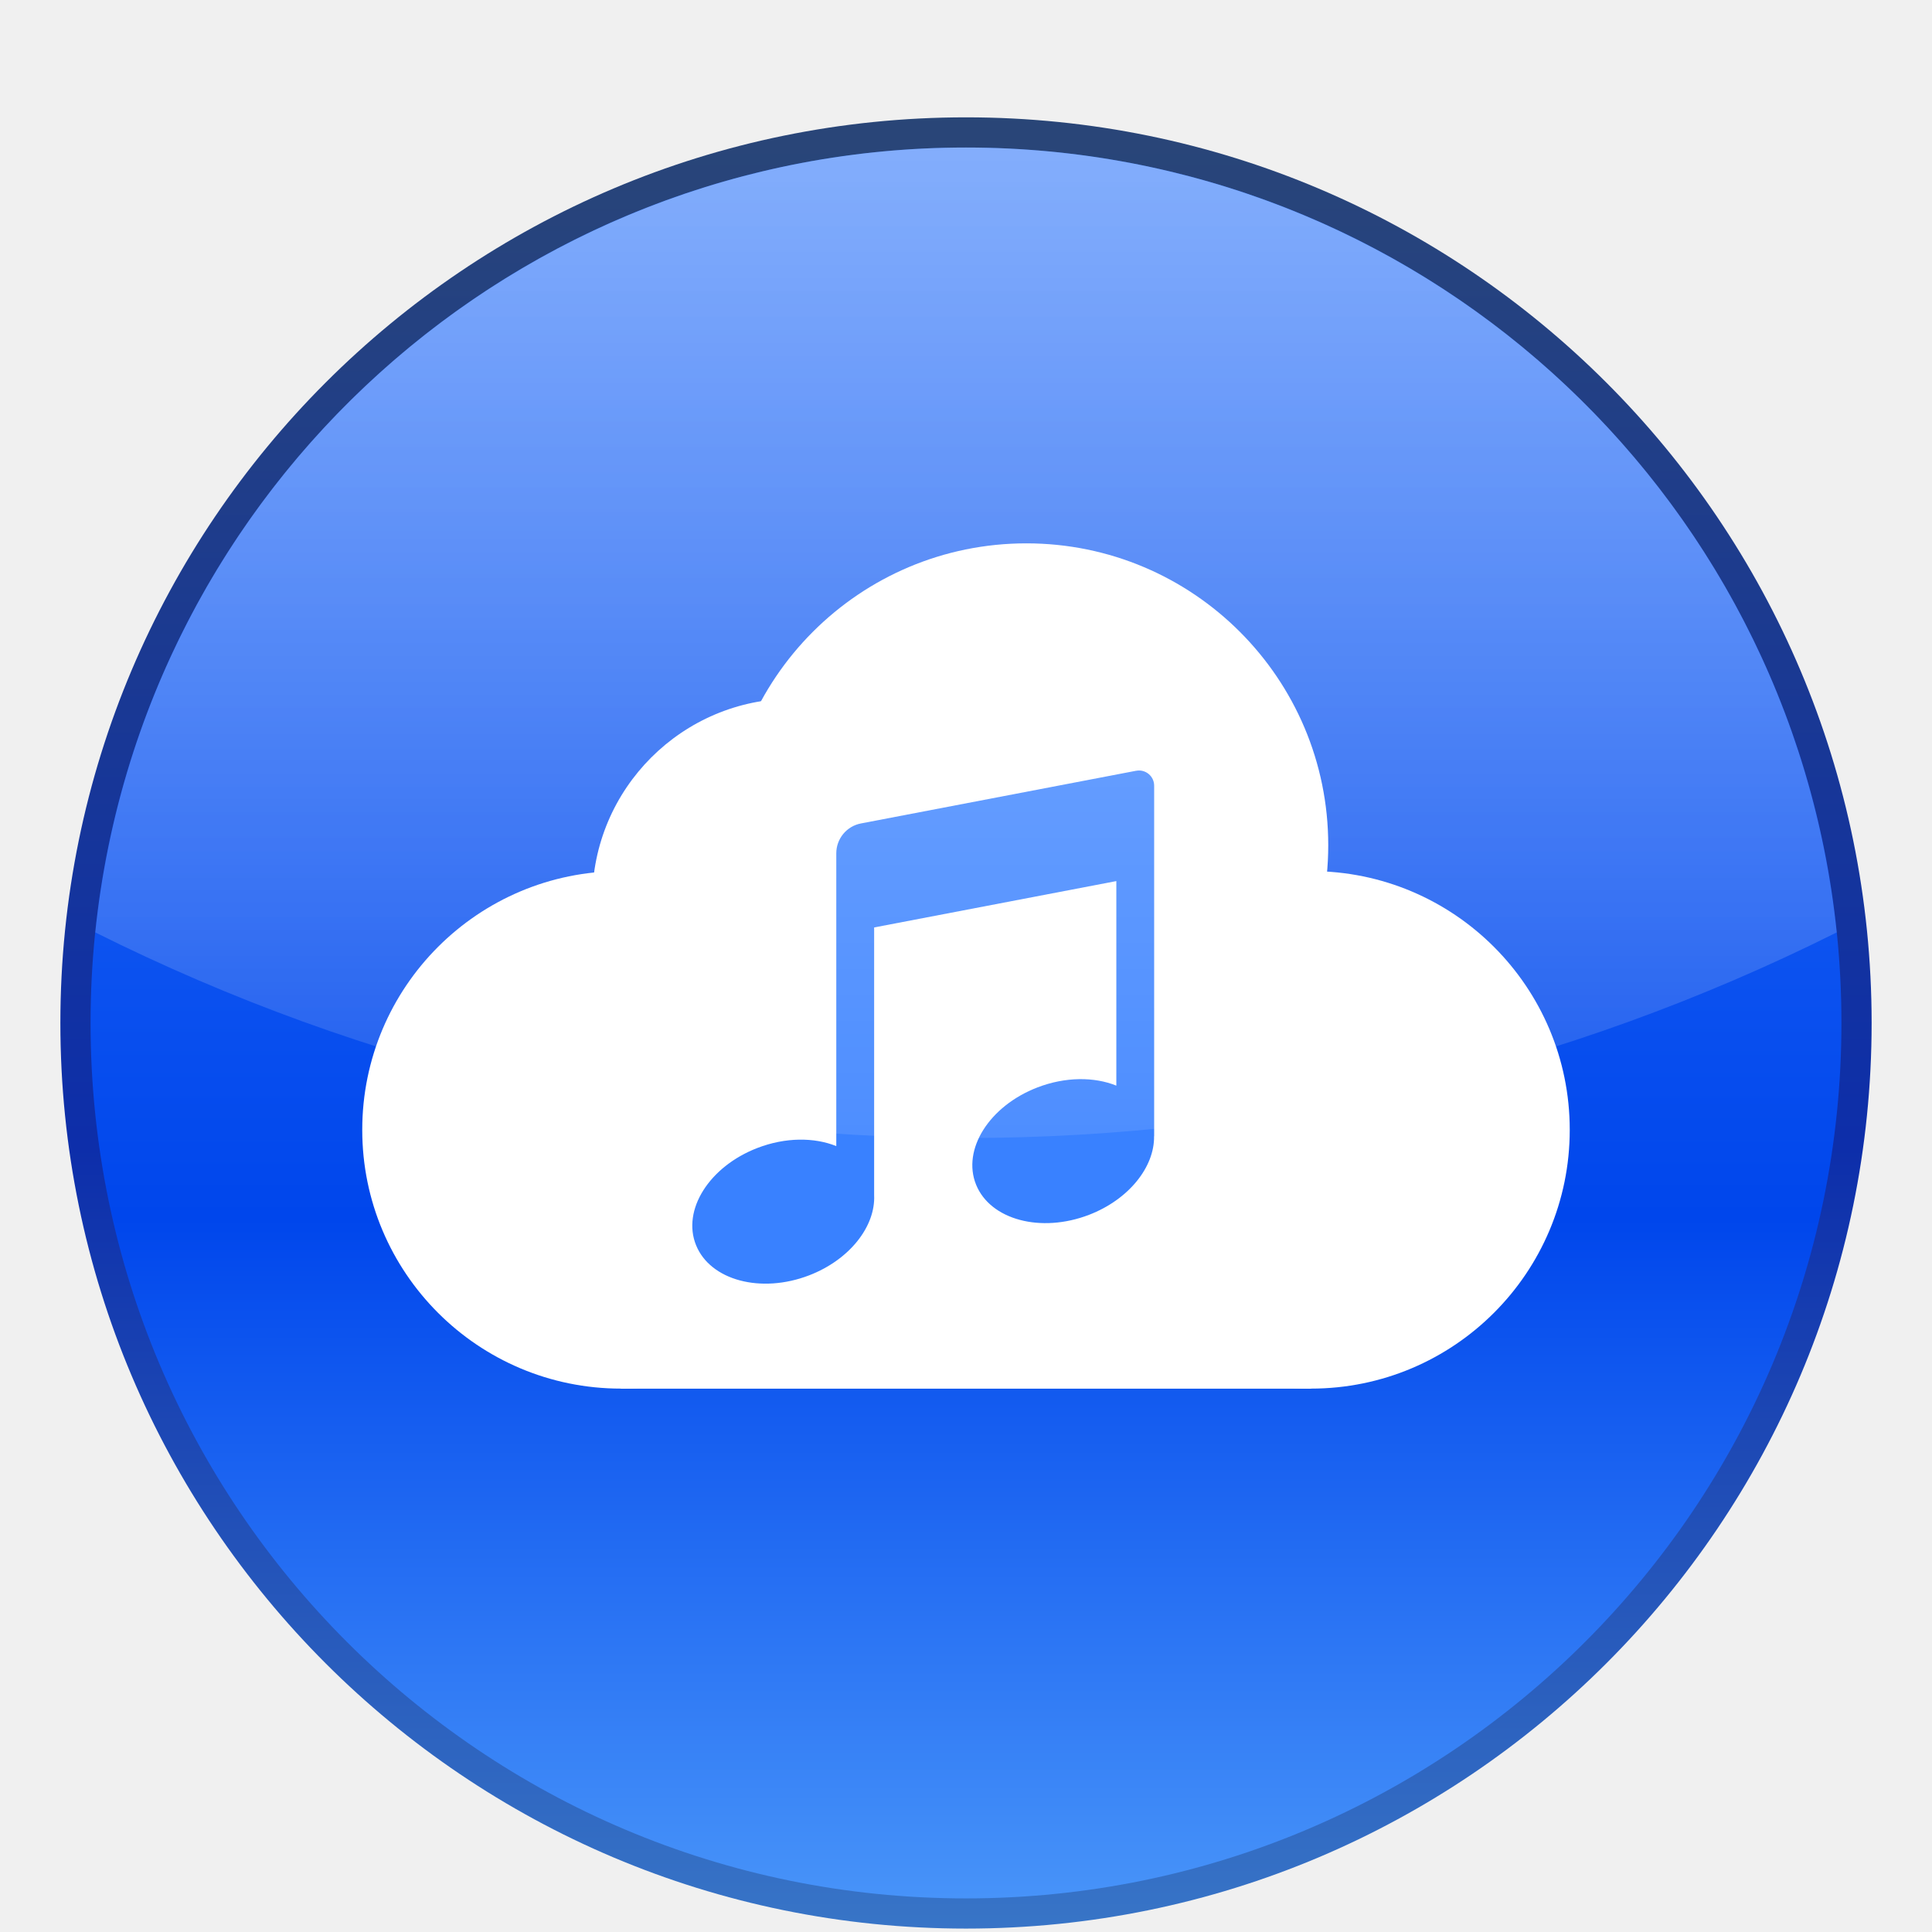
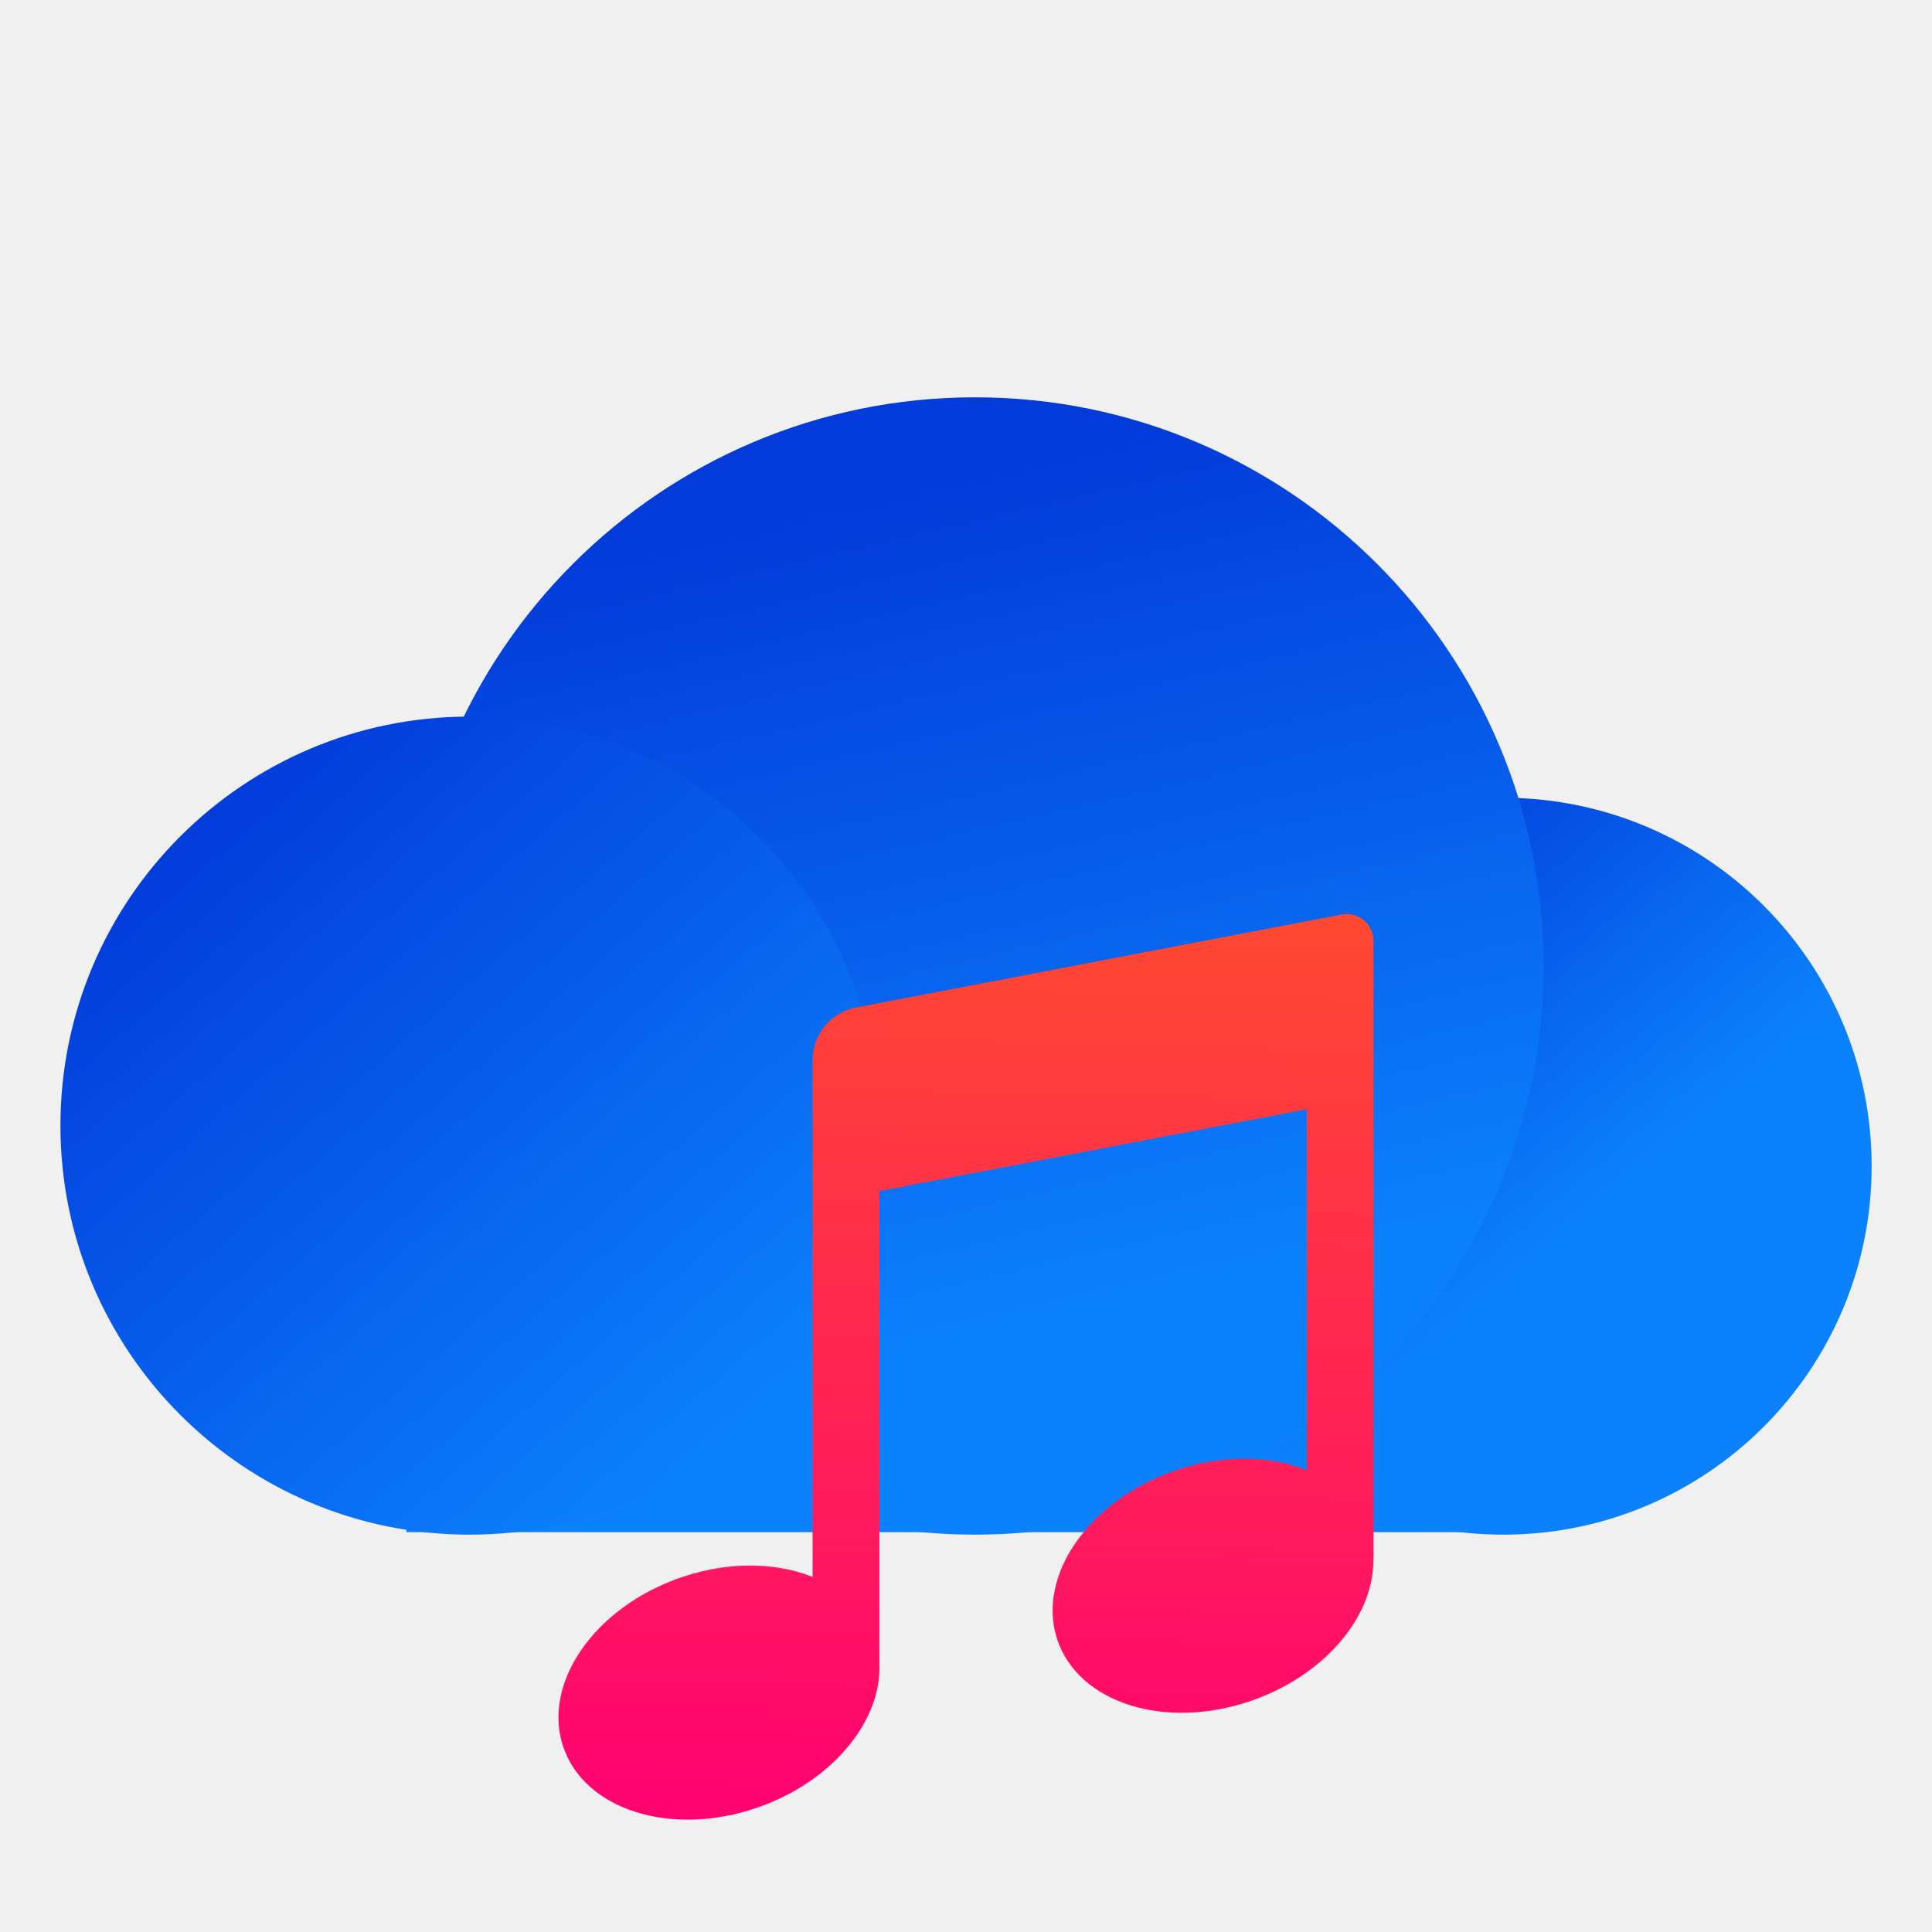
<svg xmlns="http://www.w3.org/2000/svg" width="64" height="64" version="1">
  <defs>
    <style type="text/css" />
-     <linearGradient id="linearGradient992" x1="32" x2="32" y1="3" y2="36.033" gradientTransform="translate(2e-6 1.8869)" gradientUnits="userSpaceOnUse">
-       <stop stop-color="#fff" stop-opacity=".402" offset="0" />
-       <stop stop-color="#fff" stop-opacity=".102" offset="1" />
+     <linearGradient id="linearGradient31616" x1="-18.226" x2="-9.088" y1=".671" y2="11.561" gradientUnits="userSpaceOnUse">
+       <stop stop-color="#033bda" offset="0" />
+       <stop stop-color="#0b81fc" offset="1" />
    </linearGradient>
-     <linearGradient id="linearGradient994" x1="96.429" x2="96.429" y1="-217.84" y2="-159.57" gradientTransform="translate(-63.262 222.77)" gradientUnits="userSpaceOnUse">
-       <stop stop-color="#3077fa" offset="0" />
-       <stop stop-color="#0046ec" offset=".608" />
-       <stop stop-color="#4894f9" offset="1" />
+     <linearGradient id="linearGradient20826" x1="-38.546" x2="-32.5" y1="-10.426" y2="15.599" gradientUnits="userSpaceOnUse">
+       <stop stop-color="#033ada" offset="0" />
+       <stop stop-color="#0b81fc" offset="1" />
    </linearGradient>
-     <linearGradient id="linearGradient996" x1="96.791" x2="96.791" y1="-146.3" y2="-85.599" gradientTransform="translate(-64.262 149.6)" gradientUnits="userSpaceOnUse">
-       <stop stop-color="#2a4676" offset="0" />
-       <stop stop-color="#0d2eaa" offset=".572" />
-       <stop stop-color="#3875c7" offset="1" />
+     <linearGradient id="linearGradient1338" x1="-49.932" x2="-33.281" y1="-2.585" y2="16.499" gradientUnits="userSpaceOnUse">
+       <stop stop-color="#033cdb" offset="0" />
+       <stop stop-color="#0b81fc" offset="1" />
+     </linearGradient>
+     <linearGradient id="linearGradient1138" x1="39.681" x2="39.303" y1="40.641" y2="57.561" gradientTransform="matrix(1.7647 0 0 1.7647 -25.576 -41.424)" gradientUnits="userSpaceOnUse">
+       <stop stop-color="#ff4931" offset="0" />
+       <stop stop-color="#ff0371" offset="1" />
    </linearGradient>
  </defs>
-   <g>
-     <circle cx="32" cy="33.887" r="30" fill="url(#linearGradient996)" stroke-linecap="round" stroke-width=".965" style="paint-order:stroke fill markers" />
-     <circle cx="32" cy="33.887" r="29" fill="url(#linearGradient994)" stroke-linecap="round" stroke-width=".932" style="paint-order:stroke fill markers" />
-     <g transform="matrix(.66667 0 0 .66667 62.624 15.696)" fill="#fff">
-       <circle transform="scale(-1,1)" cx="28.793" cy="32.598" r="12.857" />
-       <circle transform="scale(-1,1)" cx="42.936" cy="18.455" r="15" />
-       <circle transform="scale(-1,1)" cx="54.507" cy="21.169" r="10" />
-       <circle transform="scale(-1,1)" cx="63.079" cy="32.598" r="12.857" />
-       <rect transform="scale(-1,1)" x="28.796" y="28.315" width="34.286" height="17.143" />
-     </g>
-     <path d="m37.638 25.532-9.12 1.746c-0.473 0.091-0.815 0.506-0.815 0.99v9.698c-0.73-0.294-1.685-0.296-2.613 0.062-1.595 0.614-2.505 2.056-2.032 3.221 0.473 1.165 2.149 1.612 3.744 0.999 1.346-0.518 2.204-1.625 2.155-2.659v-8.866l8.023-1.536v6.776c-0.73-0.295-1.686-0.298-2.615 0.06-1.594 0.614-2.503 2.056-2.031 3.221 0.472 1.165 2.147 1.612 3.741 0.999 1.321-0.509 2.171-1.586 2.155-2.604l0.003-1e-3v-11.61c0-0.316-0.286-0.554-0.595-0.495z" fill="#3981ff" stroke-width=".019" p-id="12170" />
-     <path d="m32 4.887a29 29 0 0 0-28.844 26 64.486 64.486 0 0 0 28.844 6.811 64.486 64.486 0 0 0 28.844-6.811 29 29 0 0 0-28.844-26z" fill="url(#linearGradient992)" stroke-linecap="round" stroke-width="2.074" style="paint-order:stroke fill markers" />
+   <g transform="matrix(1.0655 0 0 1.0655 60.819 29.059)" fill-rule="evenodd">
+     <rect x="-44.448" y="2.76" width="35.36" height="17.602" ry="0" fill="#0b81fd" style="paint-order:stroke fill markers" />
+     <circle cx="-10.346" cy="8.985" r="11.455" fill="url(#linearGradient31616)" style="paint-order:stroke fill markers" />
+     <circle cx="-26.768" cy="2.76" r="17.68" fill="url(#linearGradient20826)" style="paint-order:stroke fill markers" />
+     <circle cx="-42.484" cy="7.723" r="12.717" fill="url(#linearGradient1338)" style="paint-order:stroke fill markers" />
  </g>
+   <path d="m44.45 30.294-16.093 3.082c-0.835 0.16-1.439 0.893-1.439 1.748v17.114c-1.288-0.518-2.974-0.522-4.612 0.109-2.815 1.083-4.42 3.628-3.586 5.684 0.834 2.056 3.792 2.845 6.607 1.762 2.375-0.914 3.889-2.868 3.803-4.691v-15.646l14.158-2.711v11.957c-1.288-0.521-2.976-0.526-4.615 0.105-2.813 1.083-4.417 3.628-3.584 5.684 0.833 2.056 3.789 2.845 6.601 1.762 2.331-0.898 3.832-2.799 3.803-4.595l0.005-0.002v-20.488c0-0.558-0.505-0.978-1.05-0.874z" fill="url(#linearGradient1138)" stroke-width=".034" p-id="12170" />
</svg>
